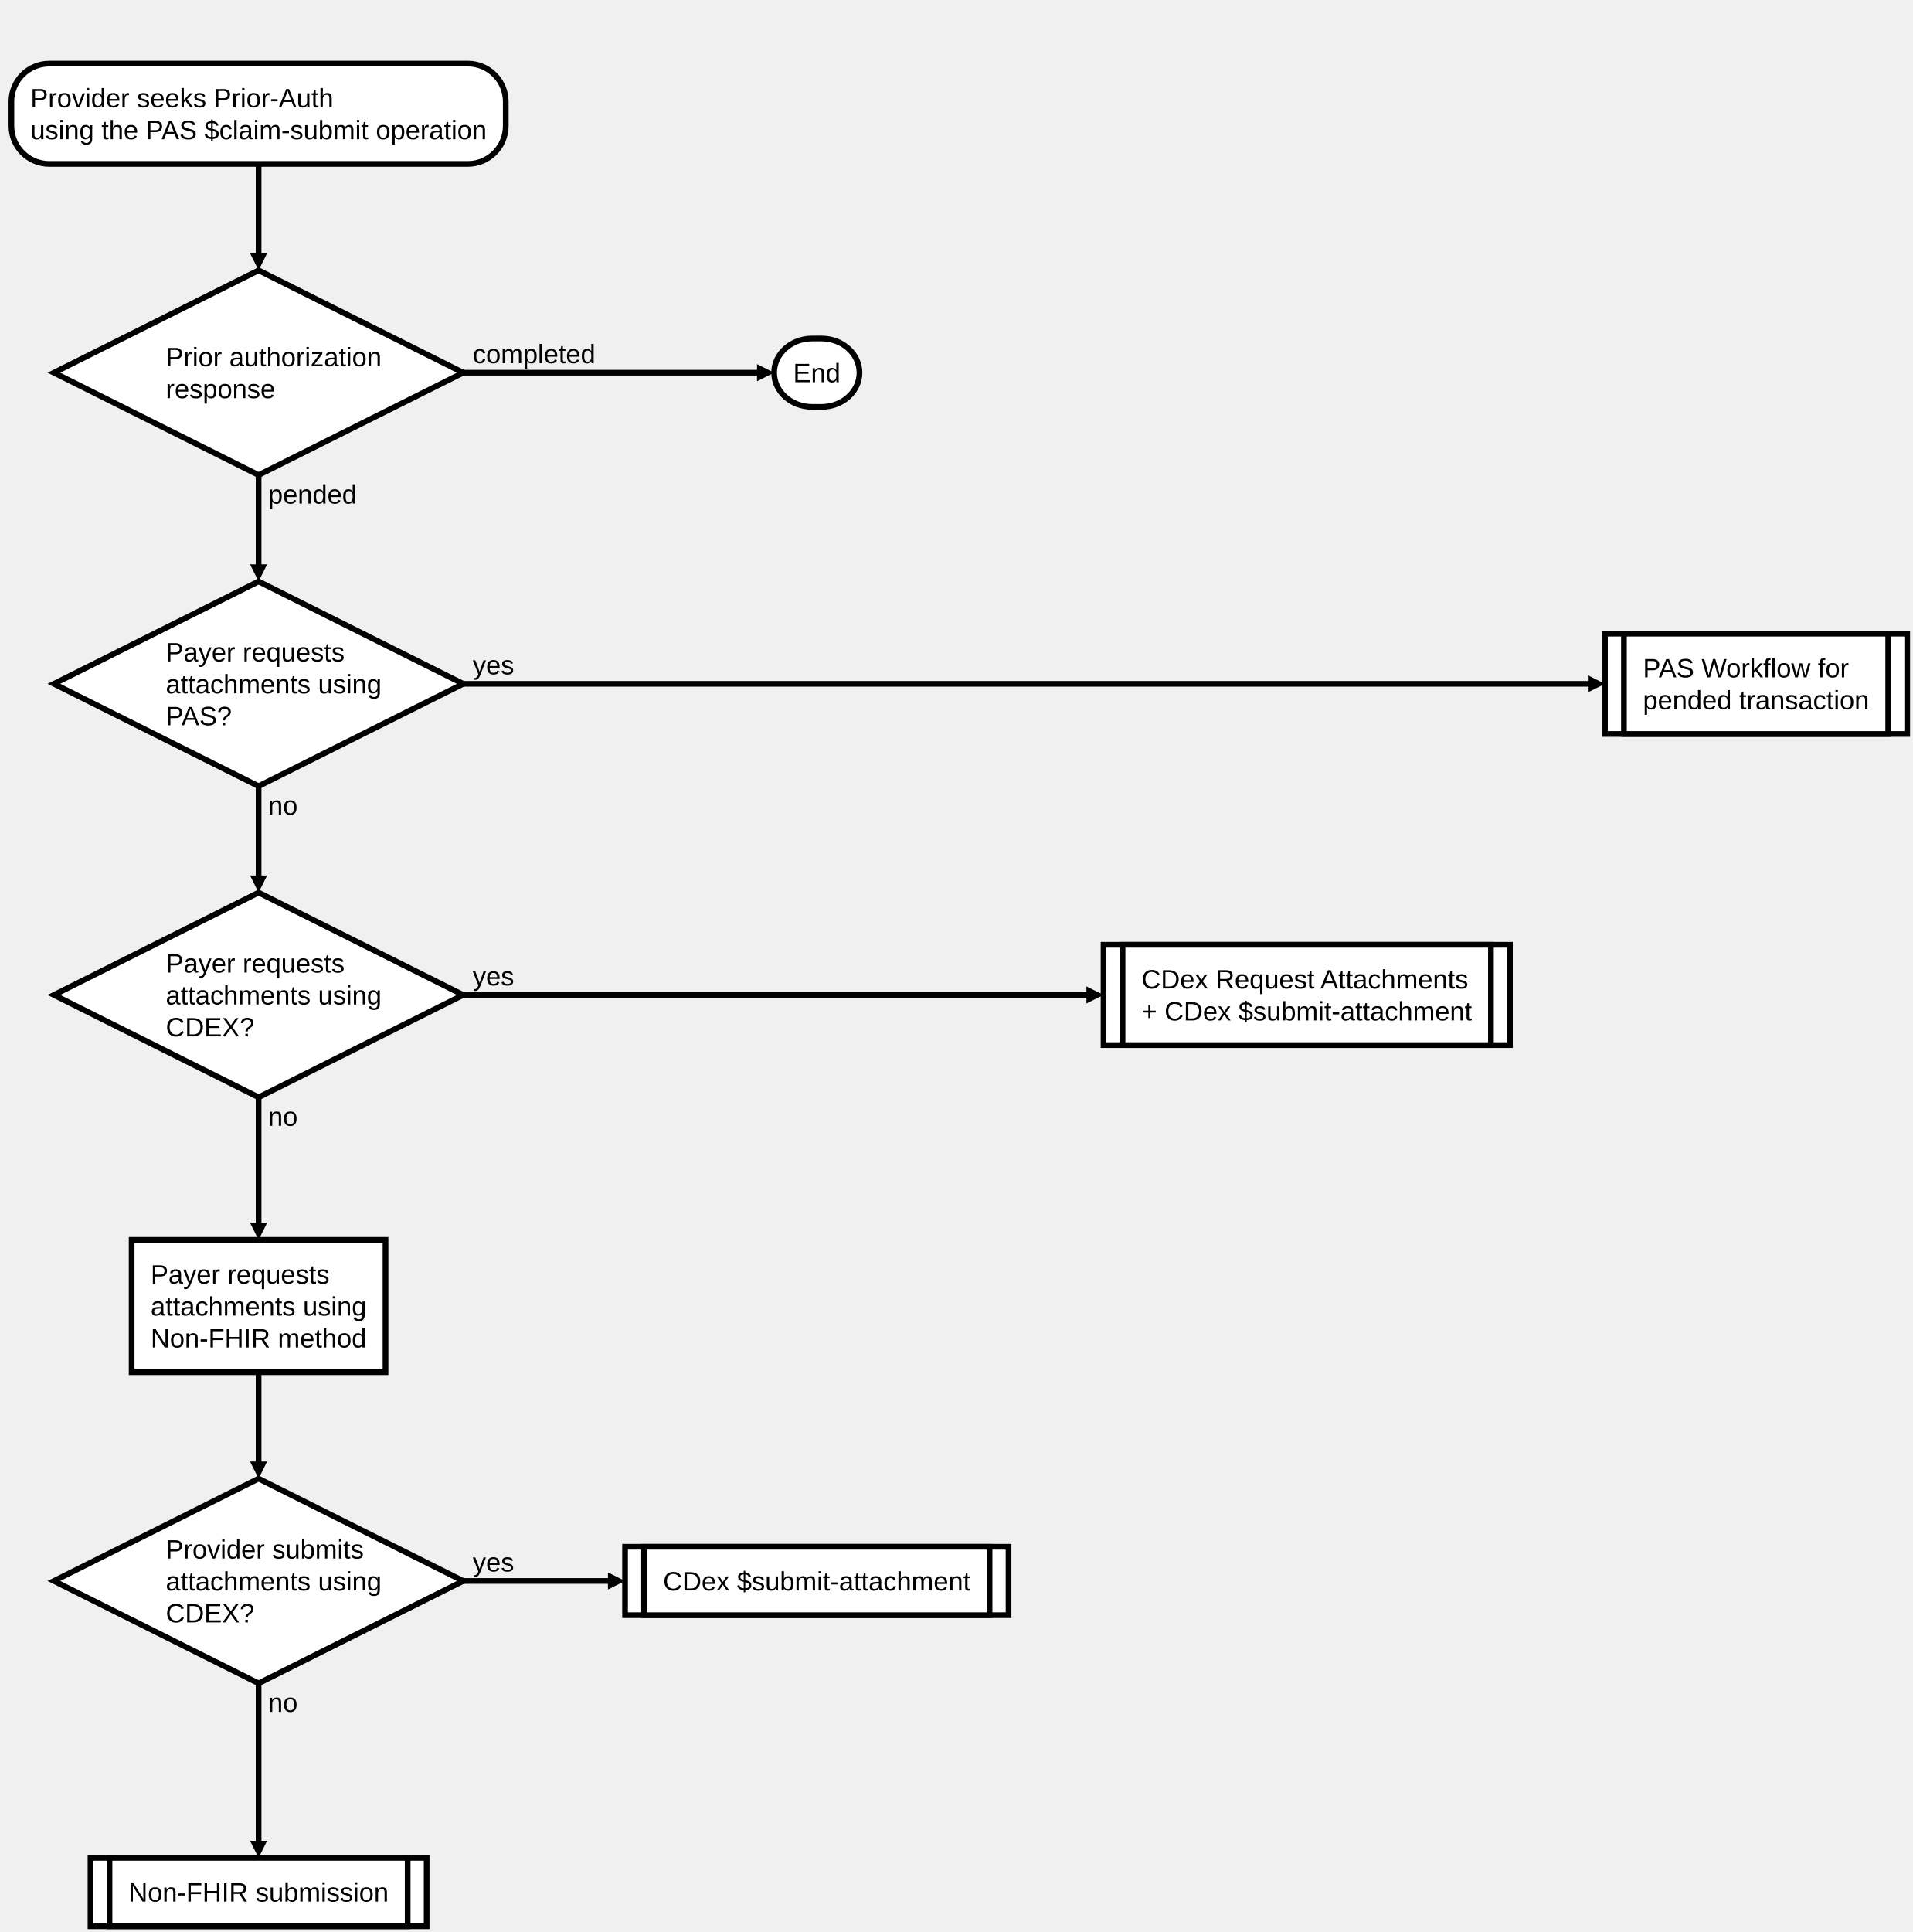
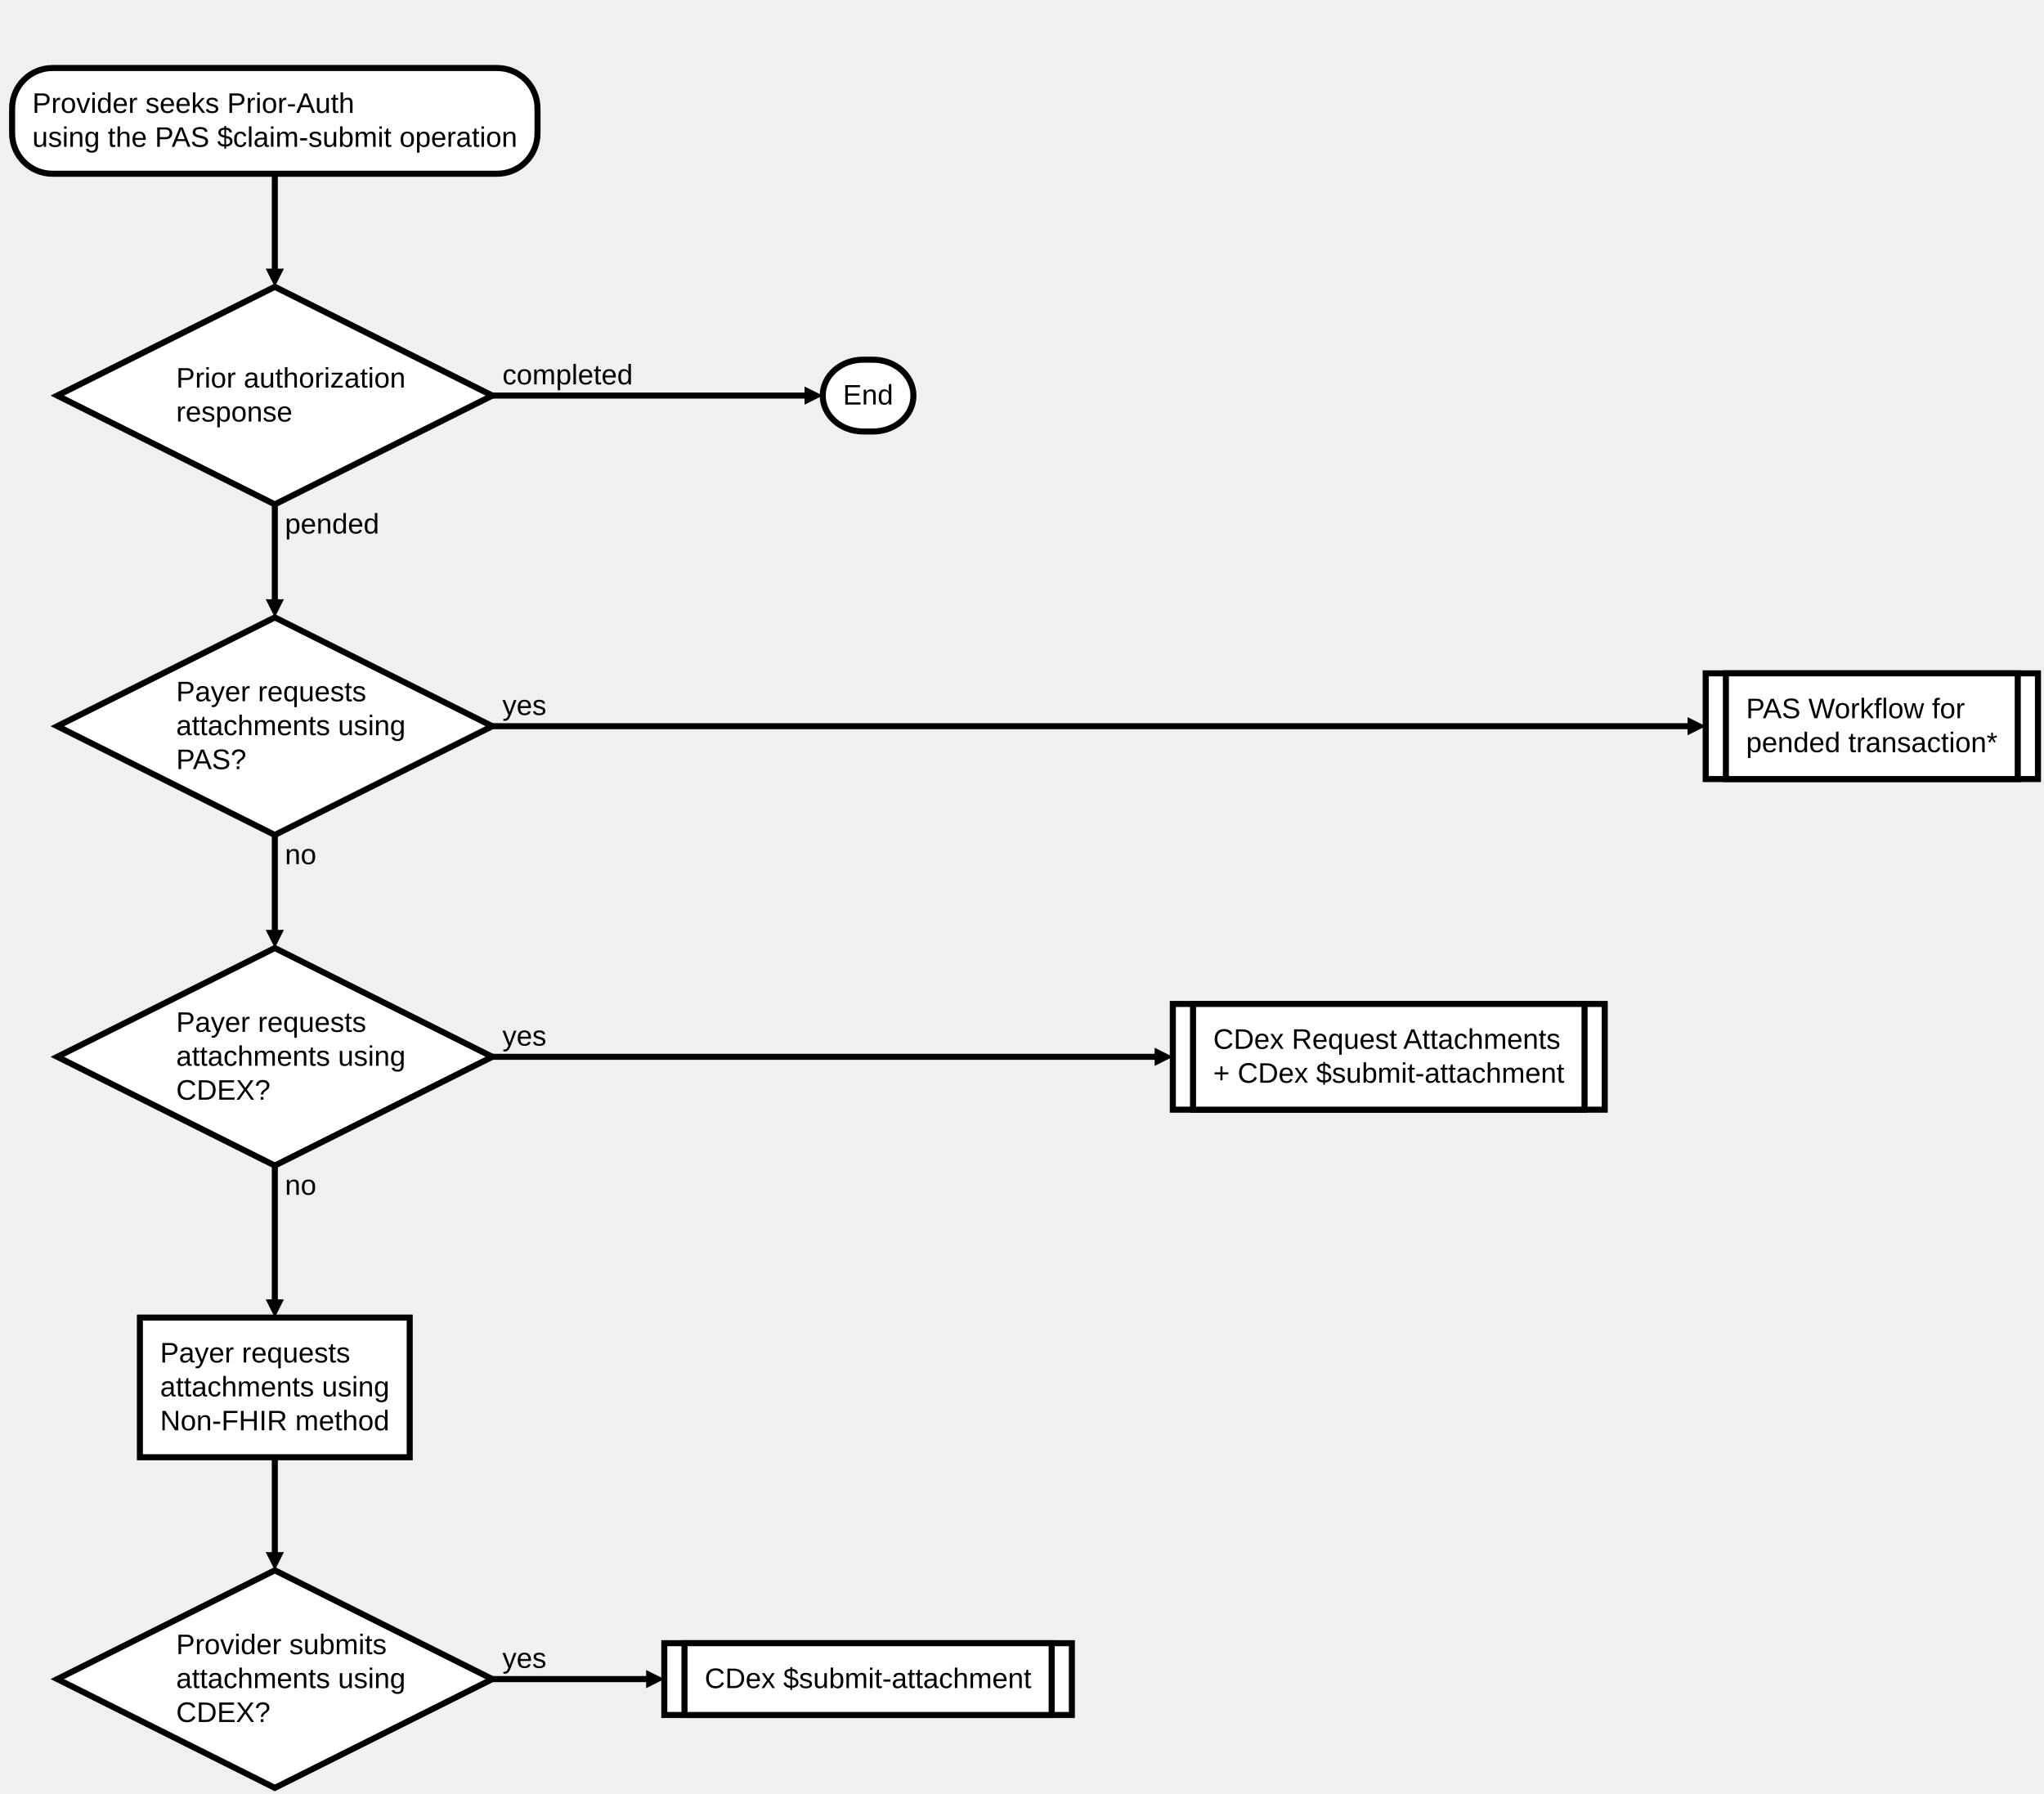
- <svg xmlns="http://www.w3.org/2000/svg" xmlns:xlink="http://www.w3.org/1999/xlink" height="1016.653" version="1.1" width="1006.844" style="overflow: hidden; position: relative; left: -0.891px;" viewBox="0 0 1006.844 1016.653" preserveAspectRatio="xMidYMid meet">
+ <svg xmlns="http://www.w3.org/2000/svg" xmlns:xlink="http://www.w3.org/1999/xlink" height="888.362" version="1.1" width="1012.313" style="overflow: hidden; position: relative; left: -0.267px; top: -0.965px;" viewBox="0 0 1012.313 888.362" preserveAspectRatio="xMidYMid meet">
  <defs style="-webkit-tap-highlight-color: rgba(0, 0, 0, 0);">
    <path stroke-linecap="round" d="M5,0 0,2.5 5,5z" id="raphael-marker-block" style="-webkit-tap-highlight-color: rgba(0, 0, 0, 0);" />
-     <marker id="raphael-marker-endblock33-objnsh0m" markerHeight="3" markerWidth="3" orient="auto" refX="1.5" refY="1.5" style="-webkit-tap-highlight-color: rgba(0, 0, 0, 0);">
+     <marker id="raphael-marker-endblock33-objk1w0w" markerHeight="3" markerWidth="3" orient="auto" refX="1.5" refY="1.5" style="-webkit-tap-highlight-color: rgba(0, 0, 0, 0);">
      <use xlink:href="#raphael-marker-block" transform="rotate(180 1.5 1.5) scale(0.6,0.6)" stroke-width="1.667" fill="black" stroke="none" style="-webkit-tap-highlight-color: rgba(0, 0, 0, 0);" />
    </marker>
-     <marker id="raphael-marker-endblock33-objyiei3" markerHeight="3" markerWidth="3" orient="auto" refX="1.5" refY="1.5" style="-webkit-tap-highlight-color: rgba(0, 0, 0, 0);">
+     <marker id="raphael-marker-endblock33-obj63qwr" markerHeight="3" markerWidth="3" orient="auto" refX="1.5" refY="1.5" style="-webkit-tap-highlight-color: rgba(0, 0, 0, 0);">
      <use xlink:href="#raphael-marker-block" transform="rotate(180 1.5 1.5) scale(0.6,0.6)" stroke-width="1.667" fill="black" stroke="none" style="-webkit-tap-highlight-color: rgba(0, 0, 0, 0);" />
    </marker>
-     <marker id="raphael-marker-endblock33-obj4o0d5" markerHeight="3" markerWidth="3" orient="auto" refX="1.5" refY="1.5" style="-webkit-tap-highlight-color: rgba(0, 0, 0, 0);">
+     <marker id="raphael-marker-endblock33-objno4vv" markerHeight="3" markerWidth="3" orient="auto" refX="1.5" refY="1.5" style="-webkit-tap-highlight-color: rgba(0, 0, 0, 0);">
      <use xlink:href="#raphael-marker-block" transform="rotate(180 1.5 1.5) scale(0.6,0.6)" stroke-width="1.667" fill="black" stroke="none" style="-webkit-tap-highlight-color: rgba(0, 0, 0, 0);" />
    </marker>
-     <marker id="raphael-marker-endblock33-objvs3j3" markerHeight="3" markerWidth="3" orient="auto" refX="1.5" refY="1.5" style="-webkit-tap-highlight-color: rgba(0, 0, 0, 0);">
+     <marker id="raphael-marker-endblock33-objc3kq5" markerHeight="3" markerWidth="3" orient="auto" refX="1.5" refY="1.5" style="-webkit-tap-highlight-color: rgba(0, 0, 0, 0);">
      <use xlink:href="#raphael-marker-block" transform="rotate(180 1.5 1.5) scale(0.6,0.6)" stroke-width="1.667" fill="black" stroke="none" style="-webkit-tap-highlight-color: rgba(0, 0, 0, 0);" />
    </marker>
-     <marker id="raphael-marker-endblock33-obj4m7up" markerHeight="3" markerWidth="3" orient="auto" refX="1.5" refY="1.5" style="-webkit-tap-highlight-color: rgba(0, 0, 0, 0);">
+     <marker id="raphael-marker-endblock33-objgc4bc" markerHeight="3" markerWidth="3" orient="auto" refX="1.5" refY="1.5" style="-webkit-tap-highlight-color: rgba(0, 0, 0, 0);">
      <use xlink:href="#raphael-marker-block" transform="rotate(180 1.5 1.5) scale(0.6,0.6)" stroke-width="1.667" fill="black" stroke="none" style="-webkit-tap-highlight-color: rgba(0, 0, 0, 0);" />
    </marker>
-     <marker id="raphael-marker-endblock33-objx80kh" markerHeight="3" markerWidth="3" orient="auto" refX="1.5" refY="1.5" style="-webkit-tap-highlight-color: rgba(0, 0, 0, 0);">
+     <marker id="raphael-marker-endblock33-objntgfn" markerHeight="3" markerWidth="3" orient="auto" refX="1.5" refY="1.5" style="-webkit-tap-highlight-color: rgba(0, 0, 0, 0);">
      <use xlink:href="#raphael-marker-block" transform="rotate(180 1.5 1.5) scale(0.6,0.6)" stroke-width="1.667" fill="black" stroke="none" style="-webkit-tap-highlight-color: rgba(0, 0, 0, 0);" />
    </marker>
-     <marker id="raphael-marker-endblock33-objnpuoi" markerHeight="3" markerWidth="3" orient="auto" refX="1.5" refY="1.5" style="-webkit-tap-highlight-color: rgba(0, 0, 0, 0);">
+     <marker id="raphael-marker-endblock33-objlubzw" markerHeight="3" markerWidth="3" orient="auto" refX="1.5" refY="1.5" style="-webkit-tap-highlight-color: rgba(0, 0, 0, 0);">
      <use xlink:href="#raphael-marker-block" transform="rotate(180 1.5 1.5) scale(0.6,0.6)" stroke-width="1.667" fill="black" stroke="none" style="-webkit-tap-highlight-color: rgba(0, 0, 0, 0);" />
    </marker>
-     <marker id="raphael-marker-endblock33-objcjrom" markerHeight="3" markerWidth="3" orient="auto" refX="1.5" refY="1.5" style="-webkit-tap-highlight-color: rgba(0, 0, 0, 0);">
+     <marker id="raphael-marker-endblock33-objpnmav" markerHeight="3" markerWidth="3" orient="auto" refX="1.5" refY="1.5" style="-webkit-tap-highlight-color: rgba(0, 0, 0, 0);">
      <use xlink:href="#raphael-marker-block" transform="rotate(180 1.5 1.5) scale(0.6,0.6)" stroke-width="1.667" fill="black" stroke="none" style="-webkit-tap-highlight-color: rgba(0, 0, 0, 0);" />
    </marker>
-     <marker id="raphael-marker-endblock33-objil5m0" markerHeight="3" markerWidth="3" orient="auto" refX="1.5" refY="1.5" style="-webkit-tap-highlight-color: rgba(0, 0, 0, 0);">
-       <use xlink:href="#raphael-marker-block" transform="rotate(180 1.5 1.5) scale(0.6,0.6)" stroke-width="1.667" fill="black" stroke="none" style="-webkit-tap-highlight-color: rgba(0, 0, 0, 0);" />
-     </marker>
-     <marker id="raphael-marker-endblock33-objs0h3x" markerHeight="3" markerWidth="3" orient="auto" refX="1.5" refY="1.5" style="-webkit-tap-highlight-color: rgba(0, 0, 0, 0);">
+     <marker id="raphael-marker-endblock33-objljle3" markerHeight="3" markerWidth="3" orient="auto" refX="1.5" refY="1.5" style="-webkit-tap-highlight-color: rgba(0, 0, 0, 0);">
      <use xlink:href="#raphael-marker-block" transform="rotate(180 1.5 1.5) scale(0.6,0.6)" stroke-width="1.667" fill="black" stroke="none" style="-webkit-tap-highlight-color: rgba(0, 0, 0, 0);" />
    </marker>
  </defs>
-   <rect x="0" y="0" width="260.203" height="52.8" rx="20" ry="20" fill="#ffffff" stroke="#000000" style="-webkit-tap-highlight-color: rgba(0, 0, 0, 0);" stroke-width="3" class="flowchart" id="st" transform="matrix(1,0,0,1,6,33.4594)" />
-   <text style="-webkit-tap-highlight-color: rgba(0, 0, 0, 0); text-anchor: start; font-family: Arial; font-size: 14px;" x="10" y="26.4" text-anchor="start" font-family="&quot;Arial&quot;" font-size="14px" stroke="none" fill="#000000" id="stt" class="flowchartt" transform="matrix(1,0,0,1,6,33.4594)" stroke-width="1">
-     <tspan style="-webkit-tap-highlight-color: rgba(0, 0, 0, 0);" dy="-3.4">Provider seeks Prior-Auth</tspan>
+   <rect x="0" y="0" width="260.208" height="52.356" rx="20" ry="20" fill="#ffffff" stroke="#000000" style="-webkit-tap-highlight-color: rgba(0, 0, 0, 0);" stroke-width="3" class="flowchart" id="st" transform="matrix(1,0,0,1,6,33.6829)" />
+   <text style="-webkit-tap-highlight-color: rgba(0, 0, 0, 0); text-anchor: start; font-family: Arial; font-size: 14px;" x="10" y="26.178" text-anchor="start" font-family="&quot;Arial&quot;" font-size="14px" stroke="none" fill="#000000" id="stt" class="flowchartt" transform="matrix(1,0,0,1,6,33.6829)" stroke-width="1">
+     <tspan style="-webkit-tap-highlight-color: rgba(0, 0, 0, 0);" dy="-3.956">Provider seeks Prior-Auth</tspan>
    <tspan dy="16.8" x="10" style="-webkit-tap-highlight-color: rgba(0, 0, 0, 0);">using the PAS $claim-submit operation</tspan>
  </text>
-   <path style="-webkit-tap-highlight-color: rgba(0, 0, 0, 0);" fill="#ffffff" stroke="#000000" d="M53.859,26.93L0,53.859L107.719,107.719L215.438,53.859L107.719,0L0,53.859" stroke-width="3" id="cond1" class="flowchart" transform="matrix(1,0,0,1,28.3828,142.2594)" />
-   <text style="-webkit-tap-highlight-color: rgba(0, 0, 0, 0); text-anchor: start; font-family: Arial; font-size: 14px;" x="58.859" y="53.859" text-anchor="start" font-family="&quot;Arial&quot;" font-size="14px" stroke="none" fill="#000000" id="cond1t" class="flowchartt" transform="matrix(1,0,0,1,28.3828,142.2594)" stroke-width="1">
-     <tspan style="-webkit-tap-highlight-color: rgba(0, 0, 0, 0);" dy="-3.4">Prior authorization</tspan>
-     <tspan dy="16.8" x="58.859" style="-webkit-tap-highlight-color: rgba(0, 0, 0, 0);">response</tspan>
+   <path style="-webkit-tap-highlight-color: rgba(0, 0, 0, 0);" fill="#ffffff" stroke="#000000" d="M53.861,26.93L0,53.861L107.721,107.721L215.443,53.861L107.721,0L0,53.861" stroke-width="3" id="cond1" class="flowchart" transform="matrix(1,0,0,1,28.3828,142.0385)" />
+   <text style="-webkit-tap-highlight-color: rgba(0, 0, 0, 0); text-anchor: start; font-family: Arial; font-size: 14px;" x="58.861" y="53.861" text-anchor="start" font-family="&quot;Arial&quot;" font-size="14px" stroke="none" fill="#000000" id="cond1t" class="flowchartt" transform="matrix(1,0,0,1,28.3828,142.0385)" stroke-width="1">
+     <tspan style="-webkit-tap-highlight-color: rgba(0, 0, 0, 0);" dy="-3.956">Prior authorization</tspan>
+     <tspan dy="16.8" x="58.861" style="-webkit-tap-highlight-color: rgba(0, 0, 0, 0);">response</tspan>
  </text>
-   <rect x="0" y="0" width="44.922" height="36" rx="20" ry="20" fill="#ffffff" stroke="#000000" style="-webkit-tap-highlight-color: rgba(0, 0, 0, 0);" stroke-width="3" class="flowchart" id="e" transform="matrix(1,0,0,1,407.4609,178.1187)" />
-   <text style="-webkit-tap-highlight-color: rgba(0, 0, 0, 0); text-anchor: start; font-family: Arial; font-size: 14px;" x="10" y="18" text-anchor="start" font-family="&quot;Arial&quot;" font-size="14px" stroke="none" fill="#000000" id="et" class="flowchartt" transform="matrix(1,0,0,1,407.4609,178.1187)" stroke-width="1">
-     <tspan style="-webkit-tap-highlight-color: rgba(0, 0, 0, 0);" dy="5">End</tspan>
+   <rect x="0" y="0" width="44.913" height="35.556" rx="20" ry="20" fill="#ffffff" stroke="#000000" style="-webkit-tap-highlight-color: rgba(0, 0, 0, 0);" stroke-width="3" class="flowchart" id="e" transform="matrix(1,0,0,1,407.4731,178.1214)" />
+   <text style="-webkit-tap-highlight-color: rgba(0, 0, 0, 0); text-anchor: start; font-family: Arial; font-size: 14px;" x="10" y="17.778" text-anchor="start" font-family="&quot;Arial&quot;" font-size="14px" stroke="none" fill="#000000" id="et" class="flowchartt" transform="matrix(1,0,0,1,407.4731,178.1214)" stroke-width="1">
+     <tspan style="-webkit-tap-highlight-color: rgba(0, 0, 0, 0);" dy="4.444">End</tspan>
  </text>
-   <path style="-webkit-tap-highlight-color: rgba(0, 0, 0, 0);" fill="#ffffff" stroke="#000000" d="M53.859,26.93L0,53.859L107.719,107.719L215.438,53.859L107.719,0L0,53.859" stroke-width="3" id="cond2" class="flowchart" transform="matrix(1,0,0,1,28.3828,305.9781)" />
-   <text style="-webkit-tap-highlight-color: rgba(0, 0, 0, 0); text-anchor: start; font-family: Arial; font-size: 14px;" x="58.859" y="53.859" text-anchor="start" font-family="&quot;Arial&quot;" font-size="14px" stroke="none" fill="#000000" id="cond2t" class="flowchartt" transform="matrix(1,0,0,1,28.3828,305.9781)" stroke-width="1">
-     <tspan style="-webkit-tap-highlight-color: rgba(0, 0, 0, 0);" dy="-11.8">Payer requests</tspan>
-     <tspan dy="16.8" x="58.859" style="-webkit-tap-highlight-color: rgba(0, 0, 0, 0);">attachments using</tspan>
-     <tspan dy="16.8" x="58.859" style="-webkit-tap-highlight-color: rgba(0, 0, 0, 0);">PAS?</tspan>
+   <path style="-webkit-tap-highlight-color: rgba(0, 0, 0, 0);" fill="#ffffff" stroke="#000000" d="M53.861,26.93L0,53.861L107.721,107.721L215.443,53.861L107.721,0L0,53.861" stroke-width="3" id="cond2" class="flowchart" transform="matrix(1,0,0,1,28.3828,305.7598)" />
+   <text style="-webkit-tap-highlight-color: rgba(0, 0, 0, 0); text-anchor: start; font-family: Arial; font-size: 14px;" x="58.861" y="53.861" text-anchor="start" font-family="&quot;Arial&quot;" font-size="14px" stroke="none" fill="#000000" id="cond2t" class="flowchartt" transform="matrix(1,0,0,1,28.3828,305.7598)" stroke-width="1">
+     <tspan style="-webkit-tap-highlight-color: rgba(0, 0, 0, 0);" dy="-12.356">Payer requests</tspan>
+     <tspan dy="16.8" x="58.861" style="-webkit-tap-highlight-color: rgba(0, 0, 0, 0);">attachments using</tspan>
+     <tspan dy="16.8" x="58.861" style="-webkit-tap-highlight-color: rgba(0, 0, 0, 0);">PAS?</tspan>
  </text>
-   <rect x="0" y="0" width="159.094" height="52.8" rx="0" ry="0" fill="#ffffff" stroke="#000000" style="-webkit-tap-highlight-color: rgba(0, 0, 0, 0);" stroke-width="3" class="flowchart" id="sr1" transform="matrix(1,0,0,1,844.75,333.4375)" />
-   <rect x="10" y="0" width="139.094" height="52.8" rx="0" ry="0" fill="#ffffff" stroke="#000000" style="-webkit-tap-highlight-color: rgba(0, 0, 0, 0);" stroke-width="3" id="sr1i" transform="matrix(1,0,0,1,844.75,333.4375)" />
-   <text style="-webkit-tap-highlight-color: rgba(0, 0, 0, 0); text-anchor: start; font-family: Arial; font-size: 14px;" x="20" y="26.4" text-anchor="start" font-family="&quot;Arial&quot;" font-size="14px" stroke="none" fill="#000000" id="sr1t" class="flowchartt" transform="matrix(1,0,0,1,844.75,333.4375)" stroke-width="1">
-     <tspan style="-webkit-tap-highlight-color: rgba(0, 0, 0, 0);" dy="-3.4">PAS Workflow for </tspan>
-     <tspan dy="16.8" x="20" style="-webkit-tap-highlight-color: rgba(0, 0, 0, 0);">pended transaction</tspan>
+   <rect x="0" y="0" width="164.549" height="52.356" rx="0" ry="0" fill="#ffffff" stroke="#000000" style="-webkit-tap-highlight-color: rgba(0, 0, 0, 0);" stroke-width="3" class="flowchart" id="sr1" transform="matrix(1,0,0,1,844.7648,333.4427)" />
+   <rect x="10" y="0" width="144.549" height="52.356" rx="0" ry="0" fill="#ffffff" stroke="#000000" style="-webkit-tap-highlight-color: rgba(0, 0, 0, 0);" stroke-width="3" id="sr1i" transform="matrix(1,0,0,1,844.7648,333.4427)" />
+   <text style="-webkit-tap-highlight-color: rgba(0, 0, 0, 0); text-anchor: start; font-family: Arial; font-size: 14px;" x="20" y="26.178" text-anchor="start" font-family="&quot;Arial&quot;" font-size="14px" stroke="none" fill="#000000" id="sr1t" class="flowchartt" transform="matrix(1,0,0,1,844.7648,333.4427)" stroke-width="1">
+     <tspan style="-webkit-tap-highlight-color: rgba(0, 0, 0, 0);" dy="-3.956">PAS Workflow for </tspan>
+     <tspan dy="16.8" x="20" style="-webkit-tap-highlight-color: rgba(0, 0, 0, 0);">pended transaction*</tspan>
  </text>
-   <path style="-webkit-tap-highlight-color: rgba(0, 0, 0, 0);" fill="#ffffff" stroke="#000000" d="M53.859,26.93L0,53.859L107.719,107.719L215.438,53.859L107.719,0L0,53.859" stroke-width="3" id="cond3" class="flowchart" transform="matrix(1,0,0,1,28.3828,469.6969)" />
-   <text style="-webkit-tap-highlight-color: rgba(0, 0, 0, 0); text-anchor: start; font-family: Arial; font-size: 14px;" x="58.859" y="53.859" text-anchor="start" font-family="&quot;Arial&quot;" font-size="14px" stroke="none" fill="#000000" id="cond3t" class="flowchartt" transform="matrix(1,0,0,1,28.3828,469.6969)" stroke-width="1">
-     <tspan style="-webkit-tap-highlight-color: rgba(0, 0, 0, 0);" dy="-11.8">Payer requests</tspan>
-     <tspan dy="16.8" x="58.859" style="-webkit-tap-highlight-color: rgba(0, 0, 0, 0);">attachments using</tspan>
-     <tspan dy="16.8" x="58.859" style="-webkit-tap-highlight-color: rgba(0, 0, 0, 0);">CDEX?</tspan>
+   <path style="-webkit-tap-highlight-color: rgba(0, 0, 0, 0);" fill="#ffffff" stroke="#000000" d="M53.861,26.93L0,53.861L107.721,107.721L215.443,53.861L107.721,0L0,53.861" stroke-width="3" id="cond3" class="flowchart" transform="matrix(1,0,0,1,28.3828,469.4812)" />
+   <text style="-webkit-tap-highlight-color: rgba(0, 0, 0, 0); text-anchor: start; font-family: Arial; font-size: 14px;" x="58.861" y="53.861" text-anchor="start" font-family="&quot;Arial&quot;" font-size="14px" stroke="none" fill="#000000" id="cond3t" class="flowchartt" transform="matrix(1,0,0,1,28.3828,469.4812)" stroke-width="1">
+     <tspan style="-webkit-tap-highlight-color: rgba(0, 0, 0, 0);" dy="-12.356">Payer requests</tspan>
+     <tspan dy="16.8" x="58.861" style="-webkit-tap-highlight-color: rgba(0, 0, 0, 0);">attachments using</tspan>
+     <tspan dy="16.8" x="58.861" style="-webkit-tap-highlight-color: rgba(0, 0, 0, 0);">CDEX?</tspan>
  </text>
-   <rect x="0" y="0" width="213.906" height="52.8" rx="0" ry="0" fill="#ffffff" stroke="#000000" style="-webkit-tap-highlight-color: rgba(0, 0, 0, 0);" stroke-width="3" class="flowchart" id="sr2" transform="matrix(1,0,0,1,580.8438,497.1562)" />
-   <rect x="10" y="0" width="193.906" height="52.8" rx="0" ry="0" fill="#ffffff" stroke="#000000" style="-webkit-tap-highlight-color: rgba(0, 0, 0, 0);" stroke-width="3" id="sr2i" transform="matrix(1,0,0,1,580.8438,497.1562)" />
-   <text style="-webkit-tap-highlight-color: rgba(0, 0, 0, 0); text-anchor: start; font-family: Arial; font-size: 14px;" x="20" y="26.4" text-anchor="start" font-family="&quot;Arial&quot;" font-size="14px" stroke="none" fill="#000000" id="sr2t" class="flowchartt" transform="matrix(1,0,0,1,580.8438,497.1562)" stroke-width="1">
-     <tspan style="-webkit-tap-highlight-color: rgba(0, 0, 0, 0);" dy="-3.4">CDex Request Attachments</tspan>
+   <rect x="0" y="0" width="213.906" height="52.356" rx="0" ry="0" fill="#ffffff" stroke="#000000" style="-webkit-tap-highlight-color: rgba(0, 0, 0, 0);" stroke-width="3" class="flowchart" id="sr2" transform="matrix(1,0,0,1,580.8585,497.1641)" />
+   <rect x="10" y="0" width="193.906" height="52.356" rx="0" ry="0" fill="#ffffff" stroke="#000000" style="-webkit-tap-highlight-color: rgba(0, 0, 0, 0);" stroke-width="3" id="sr2i" transform="matrix(1,0,0,1,580.8585,497.1641)" />
+   <text style="-webkit-tap-highlight-color: rgba(0, 0, 0, 0); text-anchor: start; font-family: Arial; font-size: 14px;" x="20" y="26.178" text-anchor="start" font-family="&quot;Arial&quot;" font-size="14px" stroke="none" fill="#000000" id="sr2t" class="flowchartt" transform="matrix(1,0,0,1,580.8585,497.1641)" stroke-width="1">
+     <tspan style="-webkit-tap-highlight-color: rgba(0, 0, 0, 0);" dy="-3.956">CDex Request Attachments</tspan>
    <tspan dy="16.8" x="20" style="-webkit-tap-highlight-color: rgba(0, 0, 0, 0);">+ CDex $submit-attachment</tspan>
  </text>
-   <rect x="0" y="0" width="133.625" height="69.6" rx="0" ry="0" fill="#ffffff" stroke="#000000" style="-webkit-tap-highlight-color: rgba(0, 0, 0, 0);" stroke-width="3" class="flowchart" id="op1" transform="matrix(1,0,0,1,69.2891,652.475)" />
-   <text style="-webkit-tap-highlight-color: rgba(0, 0, 0, 0); text-anchor: start; font-family: Arial; font-size: 14px;" x="10" y="34.8" text-anchor="start" font-family="&quot;Arial&quot;" font-size="14px" stroke="none" fill="#000000" id="op1t" class="flowchartt" transform="matrix(1,0,0,1,69.2891,652.475)" stroke-width="1">
-     <tspan style="-webkit-tap-highlight-color: rgba(0, 0, 0, 0);" dy="-11.8">Payer requests</tspan>
+   <rect x="0" y="0" width="133.628" height="69.156" rx="0" ry="0" fill="#ffffff" stroke="#000000" style="-webkit-tap-highlight-color: rgba(0, 0, 0, 0);" stroke-width="3" class="flowchart" id="op1" transform="matrix(1,0,0,1,69.2899,652.4854)" />
+   <text style="-webkit-tap-highlight-color: rgba(0, 0, 0, 0); text-anchor: start; font-family: Arial; font-size: 14px;" x="10" y="34.578" text-anchor="start" font-family="&quot;Arial&quot;" font-size="14px" stroke="none" fill="#000000" id="op1t" class="flowchartt" transform="matrix(1,0,0,1,69.2899,652.4854)" stroke-width="1">
+     <tspan style="-webkit-tap-highlight-color: rgba(0, 0, 0, 0);" dy="-12.356">Payer requests</tspan>
    <tspan dy="16.8" x="10" style="-webkit-tap-highlight-color: rgba(0, 0, 0, 0);">attachments using</tspan>
    <tspan dy="16.8" x="10" style="-webkit-tap-highlight-color: rgba(0, 0, 0, 0);">Non-FHIR method</tspan>
  </text>
-   <path style="-webkit-tap-highlight-color: rgba(0, 0, 0, 0);" fill="#ffffff" stroke="#000000" d="M53.859,26.93L0,53.859L107.719,107.719L215.438,53.859L107.719,0L0,53.859" stroke-width="3" id="cond4" class="flowchart" transform="matrix(1,0,0,1,28.3828,778.075)" />
-   <text style="-webkit-tap-highlight-color: rgba(0, 0, 0, 0); text-anchor: start; font-family: Arial; font-size: 14px;" x="58.859" y="53.859" text-anchor="start" font-family="&quot;Arial&quot;" font-size="14px" stroke="none" fill="#000000" id="cond4t" class="flowchartt" transform="matrix(1,0,0,1,28.3828,778.075)" stroke-width="1">
-     <tspan style="-webkit-tap-highlight-color: rgba(0, 0, 0, 0);" dy="-11.8">Provider submits</tspan>
-     <tspan dy="16.8" x="58.859" style="-webkit-tap-highlight-color: rgba(0, 0, 0, 0);">attachments using</tspan>
-     <tspan dy="16.8" x="58.859" style="-webkit-tap-highlight-color: rgba(0, 0, 0, 0);">CDEX?</tspan>
+   <path style="-webkit-tap-highlight-color: rgba(0, 0, 0, 0);" fill="#ffffff" stroke="#000000" d="M53.861,26.93L0,53.861L107.721,107.721L215.443,53.861L107.721,0L0,53.861" stroke-width="3" id="cond4" class="flowchart" transform="matrix(1,0,0,1,28.3828,777.641)" />
+   <text style="-webkit-tap-highlight-color: rgba(0, 0, 0, 0); text-anchor: start; font-family: Arial; font-size: 14px;" x="58.861" y="53.861" text-anchor="start" font-family="&quot;Arial&quot;" font-size="14px" stroke="none" fill="#000000" id="cond4t" class="flowchartt" transform="matrix(1,0,0,1,28.3828,777.641)" stroke-width="1">
+     <tspan style="-webkit-tap-highlight-color: rgba(0, 0, 0, 0);" dy="-12.356">Provider submits</tspan>
+     <tspan dy="16.8" x="58.861" style="-webkit-tap-highlight-color: rgba(0, 0, 0, 0);">attachments using</tspan>
+     <tspan dy="16.8" x="58.861" style="-webkit-tap-highlight-color: rgba(0, 0, 0, 0);">CDEX?</tspan>
  </text>
-   <rect x="0" y="0" width="201.844" height="36" rx="0" ry="0" fill="#ffffff" stroke="#000000" style="-webkit-tap-highlight-color: rgba(0, 0, 0, 0);" stroke-width="3" class="flowchart" id="sr5" transform="matrix(1,0,0,1,329,813.9344)" />
-   <rect x="10" y="0" width="181.844" height="36" rx="0" ry="0" fill="#ffffff" stroke="#000000" style="-webkit-tap-highlight-color: rgba(0, 0, 0, 0);" stroke-width="3" id="sr5i" transform="matrix(1,0,0,1,329,813.9344)" />
-   <text style="-webkit-tap-highlight-color: rgba(0, 0, 0, 0); text-anchor: start; font-family: Arial; font-size: 14px;" x="20" y="18" text-anchor="start" font-family="&quot;Arial&quot;" font-size="14px" stroke="none" fill="#000000" id="sr5t" class="flowchartt" transform="matrix(1,0,0,1,329,813.9344)" stroke-width="1">
-     <tspan style="-webkit-tap-highlight-color: rgba(0, 0, 0, 0);" dy="5">CDex $submit-attachment</tspan>
+   <rect x="0" y="0" width="201.858" height="35.556" rx="0" ry="0" fill="#ffffff" stroke="#000000" style="-webkit-tap-highlight-color: rgba(0, 0, 0, 0);" stroke-width="3" class="flowchart" id="sr5" transform="matrix(1,0,0,1,329.0009,813.7239)" />
+   <rect x="10" y="0" width="181.858" height="35.556" rx="0" ry="0" fill="#ffffff" stroke="#000000" style="-webkit-tap-highlight-color: rgba(0, 0, 0, 0);" stroke-width="3" id="sr5i" transform="matrix(1,0,0,1,329.0009,813.7239)" />
+   <text style="-webkit-tap-highlight-color: rgba(0, 0, 0, 0); text-anchor: start; font-family: Arial; font-size: 14px;" x="20" y="17.778" text-anchor="start" font-family="&quot;Arial&quot;" font-size="14px" stroke="none" fill="#000000" id="sr5t" class="flowchartt" transform="matrix(1,0,0,1,329.0009,813.7239)" stroke-width="1">
+     <tspan style="-webkit-tap-highlight-color: rgba(0, 0, 0, 0);" dy="4.444">CDex $submit-attachment</tspan>
  </text>
-   <rect x="0" y="0" width="176.938" height="36" rx="0" ry="0" fill="#ffffff" stroke="#000000" style="-webkit-tap-highlight-color: rgba(0, 0, 0, 0);" stroke-width="3" class="flowchart" id="sr4" transform="matrix(1,0,0,1,47.6328,977.6531)" />
-   <rect x="10" y="0" width="156.938" height="36" rx="0" ry="0" fill="#ffffff" stroke="#000000" style="-webkit-tap-highlight-color: rgba(0, 0, 0, 0);" stroke-width="3" id="sr4i" transform="matrix(1,0,0,1,47.6328,977.6531)" />
-   <text style="-webkit-tap-highlight-color: rgba(0, 0, 0, 0); text-anchor: start; font-family: Arial; font-size: 14px;" x="20" y="18" text-anchor="start" font-family="&quot;Arial&quot;" font-size="14px" stroke="none" fill="#000000" id="sr4t" class="flowchartt" transform="matrix(1,0,0,1,47.6328,977.6531)" stroke-width="1">
-     <tspan style="-webkit-tap-highlight-color: rgba(0, 0, 0, 0);" dy="5">Non-FHIR submission</tspan>
+   <path style="-webkit-tap-highlight-color: rgba(0, 0, 0, 0);" fill="none" stroke="#000000" d="M136.104,86.038C136.104,86.038,136.104,124.239,136.104,137.539" stroke-width="3" marker-end="url(#raphael-marker-endblock33-objk1w0w)" />
+   <path style="-webkit-tap-highlight-color: rgba(0, 0, 0, 0);" fill="none" stroke="#000000" d="M243.826,195.899C243.826,195.899,376.639,195.899,402.968,195.899" stroke-width="3" marker-end="url(#raphael-marker-endblock33-obj63qwr)" />
+   <text style="-webkit-tap-highlight-color: rgba(0, 0, 0, 0); text-anchor: start; font-family: Arial; font-size: 14px;" x="248.826" y="185.899" text-anchor="start" font-family="&quot;Arial&quot;" font-size="14px" stroke="none" fill="#000000" stroke-width="1">
+     <tspan style="-webkit-tap-highlight-color: rgba(0, 0, 0, 0);" dy="4.444">completed</tspan>
  </text>
-   <path style="-webkit-tap-highlight-color: rgba(0, 0, 0, 0);" fill="none" stroke="#000000" d="M136.102,86.259C136.102,86.259,136.102,124.46,136.102,137.76" stroke-width="3" marker-end="url(#raphael-marker-endblock33-objnsh0m)" />
-   <path style="-webkit-tap-highlight-color: rgba(0, 0, 0, 0);" fill="none" stroke="#000000" d="M243.82,196.119C243.82,196.119,376.628,196.119,402.956,196.119" stroke-width="3" marker-end="url(#raphael-marker-endblock33-objyiei3)" />
-   <text style="-webkit-tap-highlight-color: rgba(0, 0, 0, 0); text-anchor: start; font-family: Arial; font-size: 14px;" x="248.82" y="186.119" text-anchor="start" font-family="&quot;Arial&quot;" font-size="14px" stroke="none" fill="#000000" stroke-width="1">
-     <tspan style="-webkit-tap-highlight-color: rgba(0, 0, 0, 0);" dy="5">completed</tspan>
+   <path style="-webkit-tap-highlight-color: rgba(0, 0, 0, 0);" fill="none" stroke="#000000" d="M136.104,249.76C136.104,249.76,136.104,287.961,136.104,301.26" stroke-width="3" marker-end="url(#raphael-marker-endblock33-objno4vv)" />
+   <text style="-webkit-tap-highlight-color: rgba(0, 0, 0, 0); text-anchor: start; font-family: Arial; font-size: 14px;" x="141.104" y="259.76" text-anchor="start" font-family="&quot;Arial&quot;" font-size="14px" stroke="none" fill="#000000" stroke-width="1">
+     <tspan style="-webkit-tap-highlight-color: rgba(0, 0, 0, 0);" dy="4.444">pended</tspan>
  </text>
-   <path style="-webkit-tap-highlight-color: rgba(0, 0, 0, 0);" fill="none" stroke="#000000" d="M136.102,249.978C136.102,249.978,136.102,288.179,136.102,301.478" stroke-width="3" marker-end="url(#raphael-marker-endblock33-obj4o0d5)" />
-   <text style="-webkit-tap-highlight-color: rgba(0, 0, 0, 0); text-anchor: start; font-family: Arial; font-size: 14px;" x="141.102" y="259.978" text-anchor="start" font-family="&quot;Arial&quot;" font-size="14px" stroke="none" fill="#000000" stroke-width="1">
-     <tspan style="-webkit-tap-highlight-color: rgba(0, 0, 0, 0);" dy="5">pended</tspan>
+   <path style="-webkit-tap-highlight-color: rgba(0, 0, 0, 0);" fill="none" stroke="#000000" d="M243.826,359.62C243.826,359.62,785.282,359.62,840.273,359.62" stroke-width="3" marker-end="url(#raphael-marker-endblock33-objc3kq5)" />
+   <text style="-webkit-tap-highlight-color: rgba(0, 0, 0, 0); text-anchor: start; font-family: Arial; font-size: 14px;" x="248.826" y="349.62" text-anchor="start" font-family="&quot;Arial&quot;" font-size="14px" stroke="none" fill="#000000" stroke-width="1">
+     <tspan style="-webkit-tap-highlight-color: rgba(0, 0, 0, 0);" dy="4.444">yes</tspan>
  </text>
-   <path style="-webkit-tap-highlight-color: rgba(0, 0, 0, 0);" fill="none" stroke="#000000" d="M243.82,359.837C243.82,359.837,785.268,359.837,840.258,359.837" stroke-width="3" marker-end="url(#raphael-marker-endblock33-objvs3j3)" />
-   <text style="-webkit-tap-highlight-color: rgba(0, 0, 0, 0); text-anchor: start; font-family: Arial; font-size: 14px;" x="248.82" y="349.837" text-anchor="start" font-family="&quot;Arial&quot;" font-size="14px" stroke="none" fill="#000000" stroke-width="1">
-     <tspan style="-webkit-tap-highlight-color: rgba(0, 0, 0, 0);" dy="5">yes</tspan>
+   <path style="-webkit-tap-highlight-color: rgba(0, 0, 0, 0);" fill="none" stroke="#000000" d="M136.104,413.481C136.104,413.481,136.104,451.682,136.104,464.981" stroke-width="3" marker-end="url(#raphael-marker-endblock33-objgc4bc)" />
+   <text style="-webkit-tap-highlight-color: rgba(0, 0, 0, 0); text-anchor: start; font-family: Arial; font-size: 14px;" x="141.104" y="423.481" text-anchor="start" font-family="&quot;Arial&quot;" font-size="14px" stroke="none" fill="#000000" stroke-width="1">
+     <tspan style="-webkit-tap-highlight-color: rgba(0, 0, 0, 0);" dy="4.444">no</tspan>
  </text>
-   <path style="-webkit-tap-highlight-color: rgba(0, 0, 0, 0);" fill="none" stroke="#000000" d="M136.102,413.697C136.102,413.697,136.102,451.898,136.102,465.197" stroke-width="3" marker-end="url(#raphael-marker-endblock33-obj4m7up)" />
-   <text style="-webkit-tap-highlight-color: rgba(0, 0, 0, 0); text-anchor: start; font-family: Arial; font-size: 14px;" x="141.102" y="423.697" text-anchor="start" font-family="&quot;Arial&quot;" font-size="14px" stroke="none" fill="#000000" stroke-width="1">
-     <tspan style="-webkit-tap-highlight-color: rgba(0, 0, 0, 0);" dy="5">no</tspan>
+   <path style="-webkit-tap-highlight-color: rgba(0, 0, 0, 0);" fill="none" stroke="#000000" d="M243.826,523.342C243.826,523.342,536.355,523.342,576.349,523.342" stroke-width="3" marker-end="url(#raphael-marker-endblock33-objntgfn)" />
+   <text style="-webkit-tap-highlight-color: rgba(0, 0, 0, 0); text-anchor: start; font-family: Arial; font-size: 14px;" x="248.826" y="513.342" text-anchor="start" font-family="&quot;Arial&quot;" font-size="14px" stroke="none" fill="#000000" stroke-width="1">
+     <tspan style="-webkit-tap-highlight-color: rgba(0, 0, 0, 0);" dy="4.444">yes</tspan>
  </text>
-   <path style="-webkit-tap-highlight-color: rgba(0, 0, 0, 0);" fill="none" stroke="#000000" d="M243.82,523.556C243.82,523.556,536.341,523.556,576.334,523.556" stroke-width="3" marker-end="url(#raphael-marker-endblock33-objx80kh)" />
-   <text style="-webkit-tap-highlight-color: rgba(0, 0, 0, 0); text-anchor: start; font-family: Arial; font-size: 14px;" x="248.82" y="513.556" text-anchor="start" font-family="&quot;Arial&quot;" font-size="14px" stroke="none" fill="#000000" stroke-width="1">
-     <tspan style="-webkit-tap-highlight-color: rgba(0, 0, 0, 0);" dy="5">yes</tspan>
+   <path style="-webkit-tap-highlight-color: rgba(0, 0, 0, 0);" fill="none" stroke="#000000" d="M136.104,577.203C136.104,577.203,136.104,631.763,136.104,647.988" stroke-width="3" marker-end="url(#raphael-marker-endblock33-objlubzw)" />
+   <text style="-webkit-tap-highlight-color: rgba(0, 0, 0, 0); text-anchor: start; font-family: Arial; font-size: 14px;" x="141.104" y="587.203" text-anchor="start" font-family="&quot;Arial&quot;" font-size="14px" stroke="none" fill="#000000" stroke-width="1">
+     <tspan style="-webkit-tap-highlight-color: rgba(0, 0, 0, 0);" dy="4.444">no</tspan>
  </text>
-   <path style="-webkit-tap-highlight-color: rgba(0, 0, 0, 0);" fill="none" stroke="#000000" d="M136.102,577.416C136.102,577.416,136.102,631.783,136.102,647.977" stroke-width="3" marker-end="url(#raphael-marker-endblock33-objnpuoi)" />
-   <text style="-webkit-tap-highlight-color: rgba(0, 0, 0, 0); text-anchor: start; font-family: Arial; font-size: 14px;" x="141.102" y="587.416" text-anchor="start" font-family="&quot;Arial&quot;" font-size="14px" stroke="none" fill="#000000" stroke-width="1">
-     <tspan style="-webkit-tap-highlight-color: rgba(0, 0, 0, 0);" dy="5">no</tspan>
-   </text>
-   <path style="-webkit-tap-highlight-color: rgba(0, 0, 0, 0);" fill="none" stroke="#000000" d="M136.102,722.075C136.102,722.075,136.102,760.276,136.102,773.575" stroke-width="3" marker-end="url(#raphael-marker-endblock33-objcjrom)" />
-   <path style="-webkit-tap-highlight-color: rgba(0, 0, 0, 0);" fill="none" stroke="#000000" d="M243.82,831.934C243.82,831.934,306.907,831.934,324.495,831.934" stroke-width="3" marker-end="url(#raphael-marker-endblock33-objil5m0)" />
-   <text style="-webkit-tap-highlight-color: rgba(0, 0, 0, 0); text-anchor: start; font-family: Arial; font-size: 14px;" x="248.82" y="821.934" text-anchor="start" font-family="&quot;Arial&quot;" font-size="14px" stroke="none" fill="#000000" stroke-width="1">
-     <tspan style="-webkit-tap-highlight-color: rgba(0, 0, 0, 0);" dy="5">yes</tspan>
-   </text>
-   <path style="-webkit-tap-highlight-color: rgba(0, 0, 0, 0);" fill="none" stroke="#000000" d="M136.102,885.794C136.102,885.794,136.102,954.718,136.102,973.16" stroke-width="3" marker-end="url(#raphael-marker-endblock33-objs0h3x)" />
-   <text style="-webkit-tap-highlight-color: rgba(0, 0, 0, 0); text-anchor: start; font-family: Arial; font-size: 14px;" x="141.102" y="895.794" text-anchor="start" font-family="&quot;Arial&quot;" font-size="14px" stroke="none" fill="#000000" stroke-width="1">
-     <tspan style="-webkit-tap-highlight-color: rgba(0, 0, 0, 0);" dy="5">no</tspan>
+   <path style="-webkit-tap-highlight-color: rgba(0, 0, 0, 0);" fill="none" stroke="#000000" d="M136.104,721.641C136.104,721.641,136.104,759.842,136.104,773.141" stroke-width="3" marker-end="url(#raphael-marker-endblock33-objpnmav)" />
+   <path style="-webkit-tap-highlight-color: rgba(0, 0, 0, 0);" fill="none" stroke="#000000" d="M243.826,831.502C243.826,831.502,306.909,831.502,324.497,831.502" stroke-width="3" marker-end="url(#raphael-marker-endblock33-objljle3)" />
+   <text style="-webkit-tap-highlight-color: rgba(0, 0, 0, 0); text-anchor: start; font-family: Arial; font-size: 14px;" x="248.826" y="821.502" text-anchor="start" font-family="&quot;Arial&quot;" font-size="14px" stroke="none" fill="#000000" stroke-width="1">
+     <tspan style="-webkit-tap-highlight-color: rgba(0, 0, 0, 0);" dy="4.444">yes</tspan>
  </text>
</svg>
